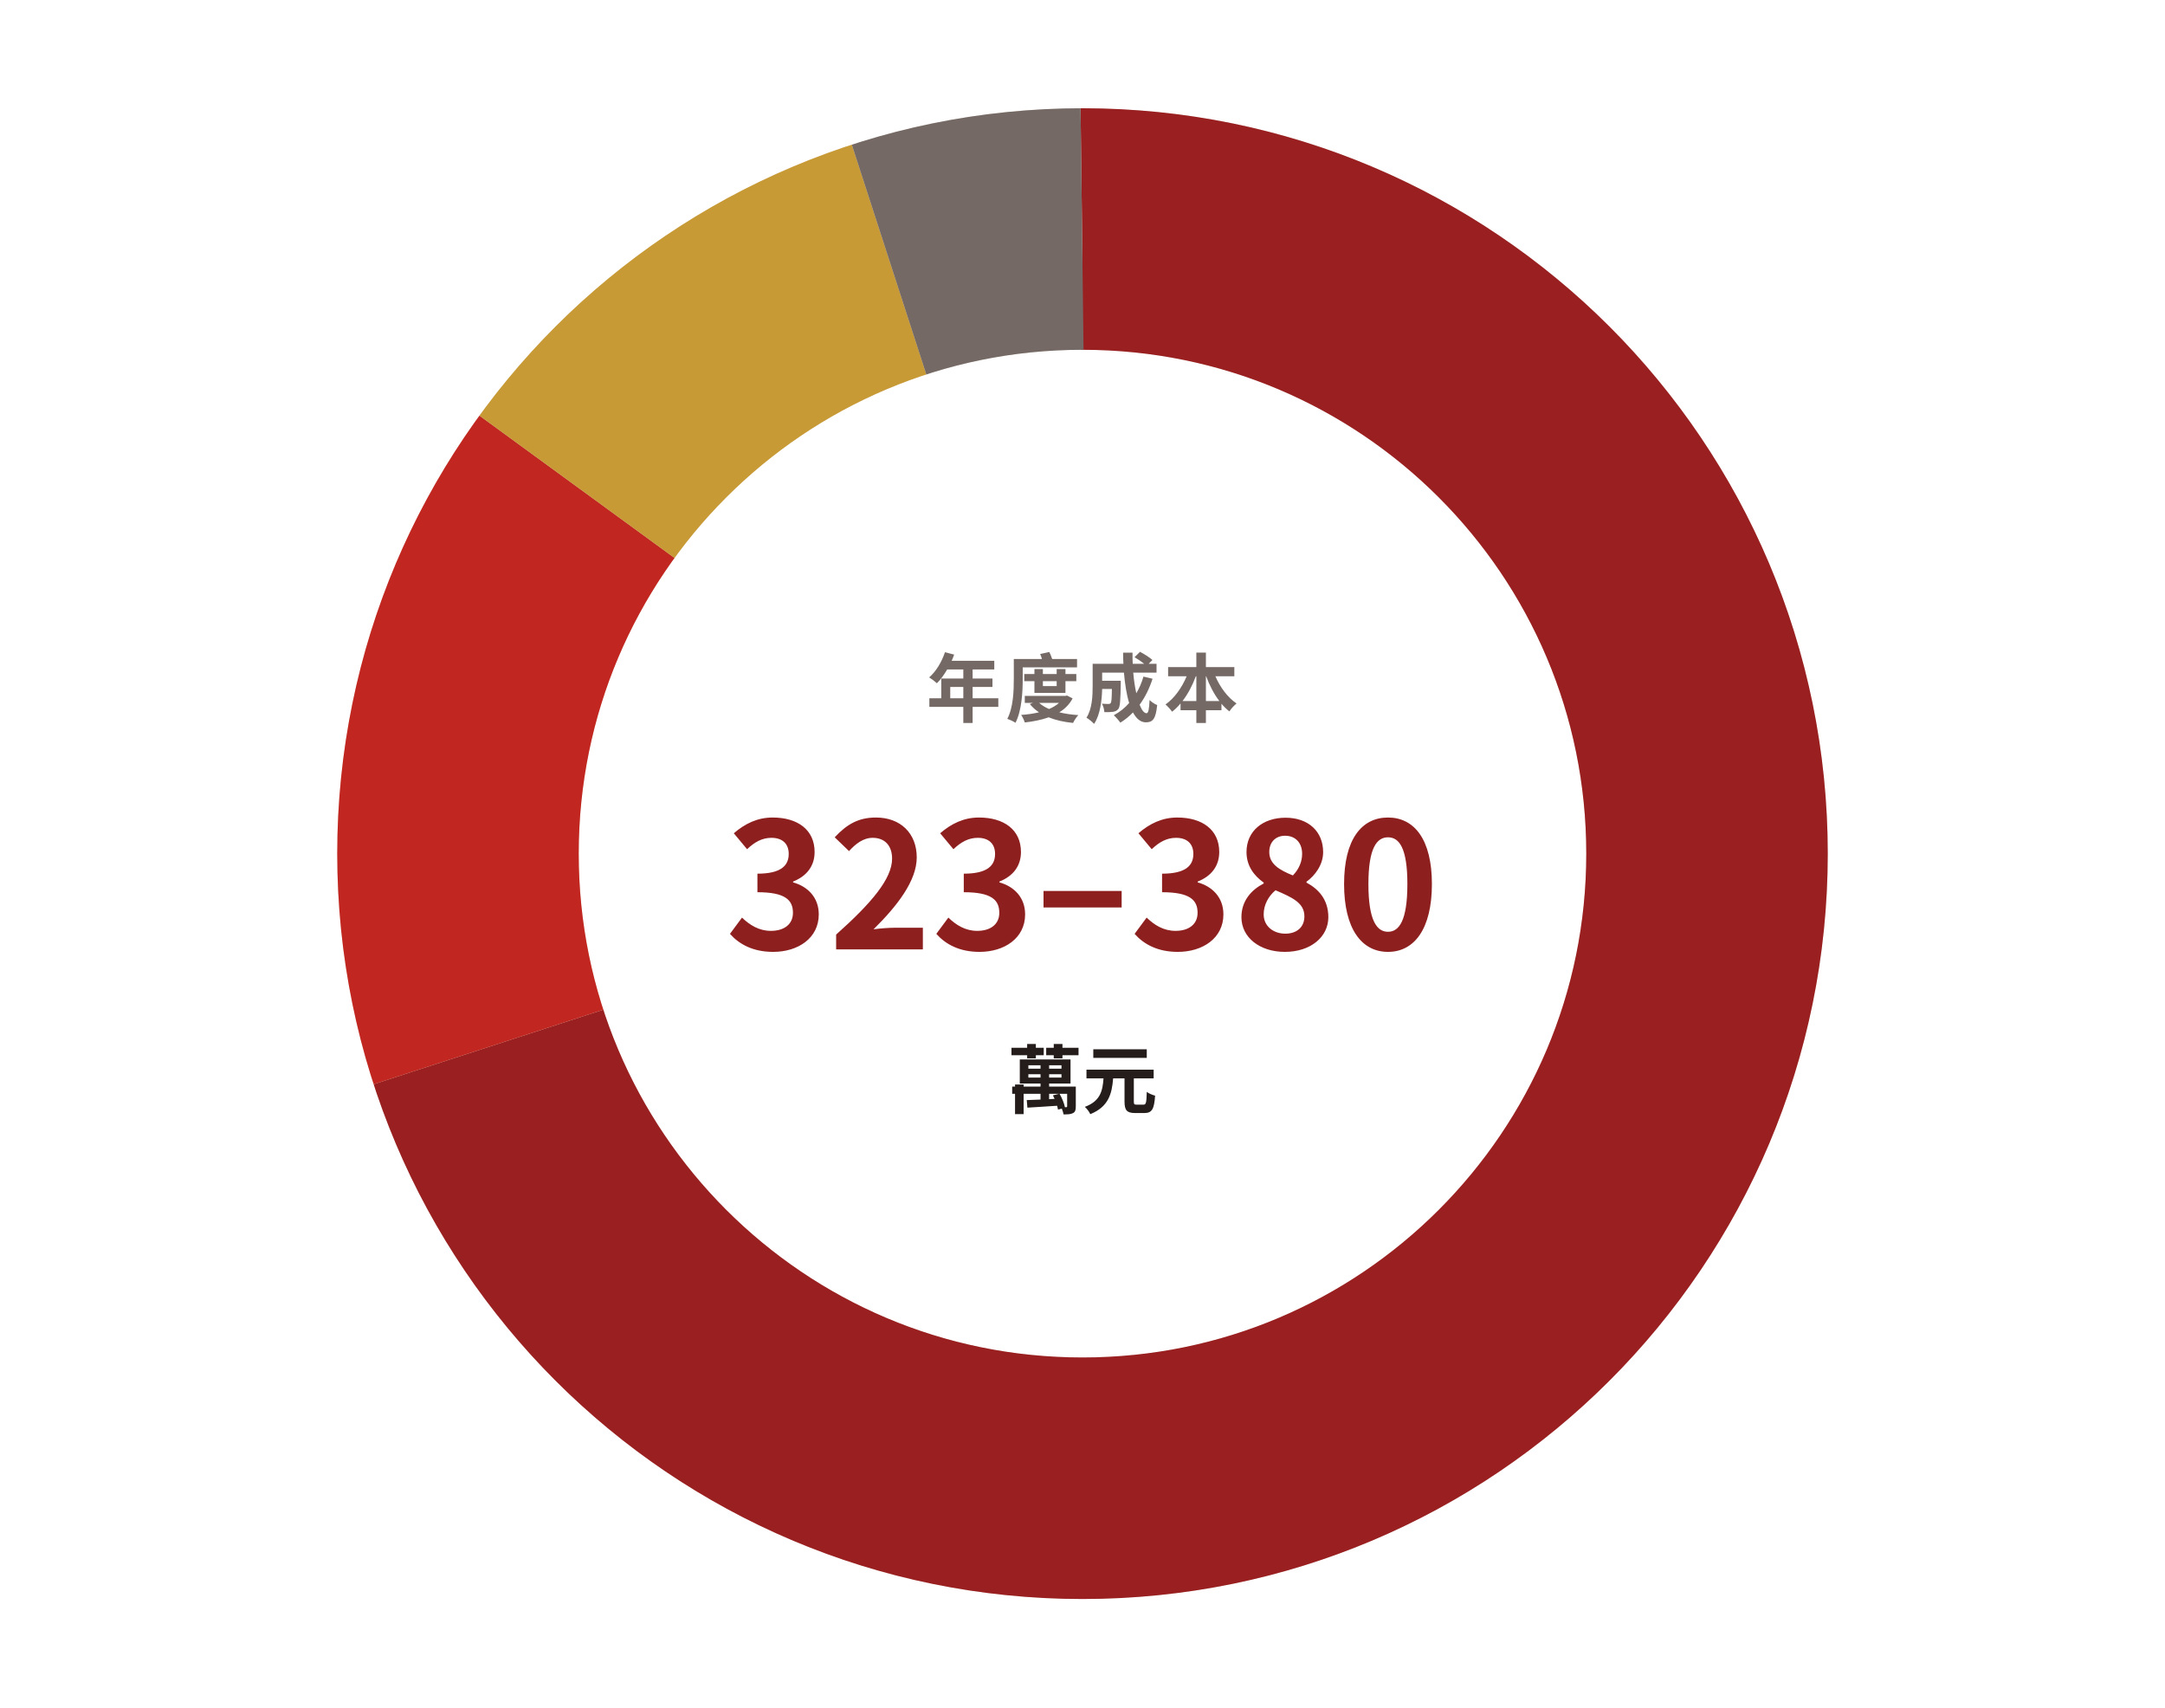
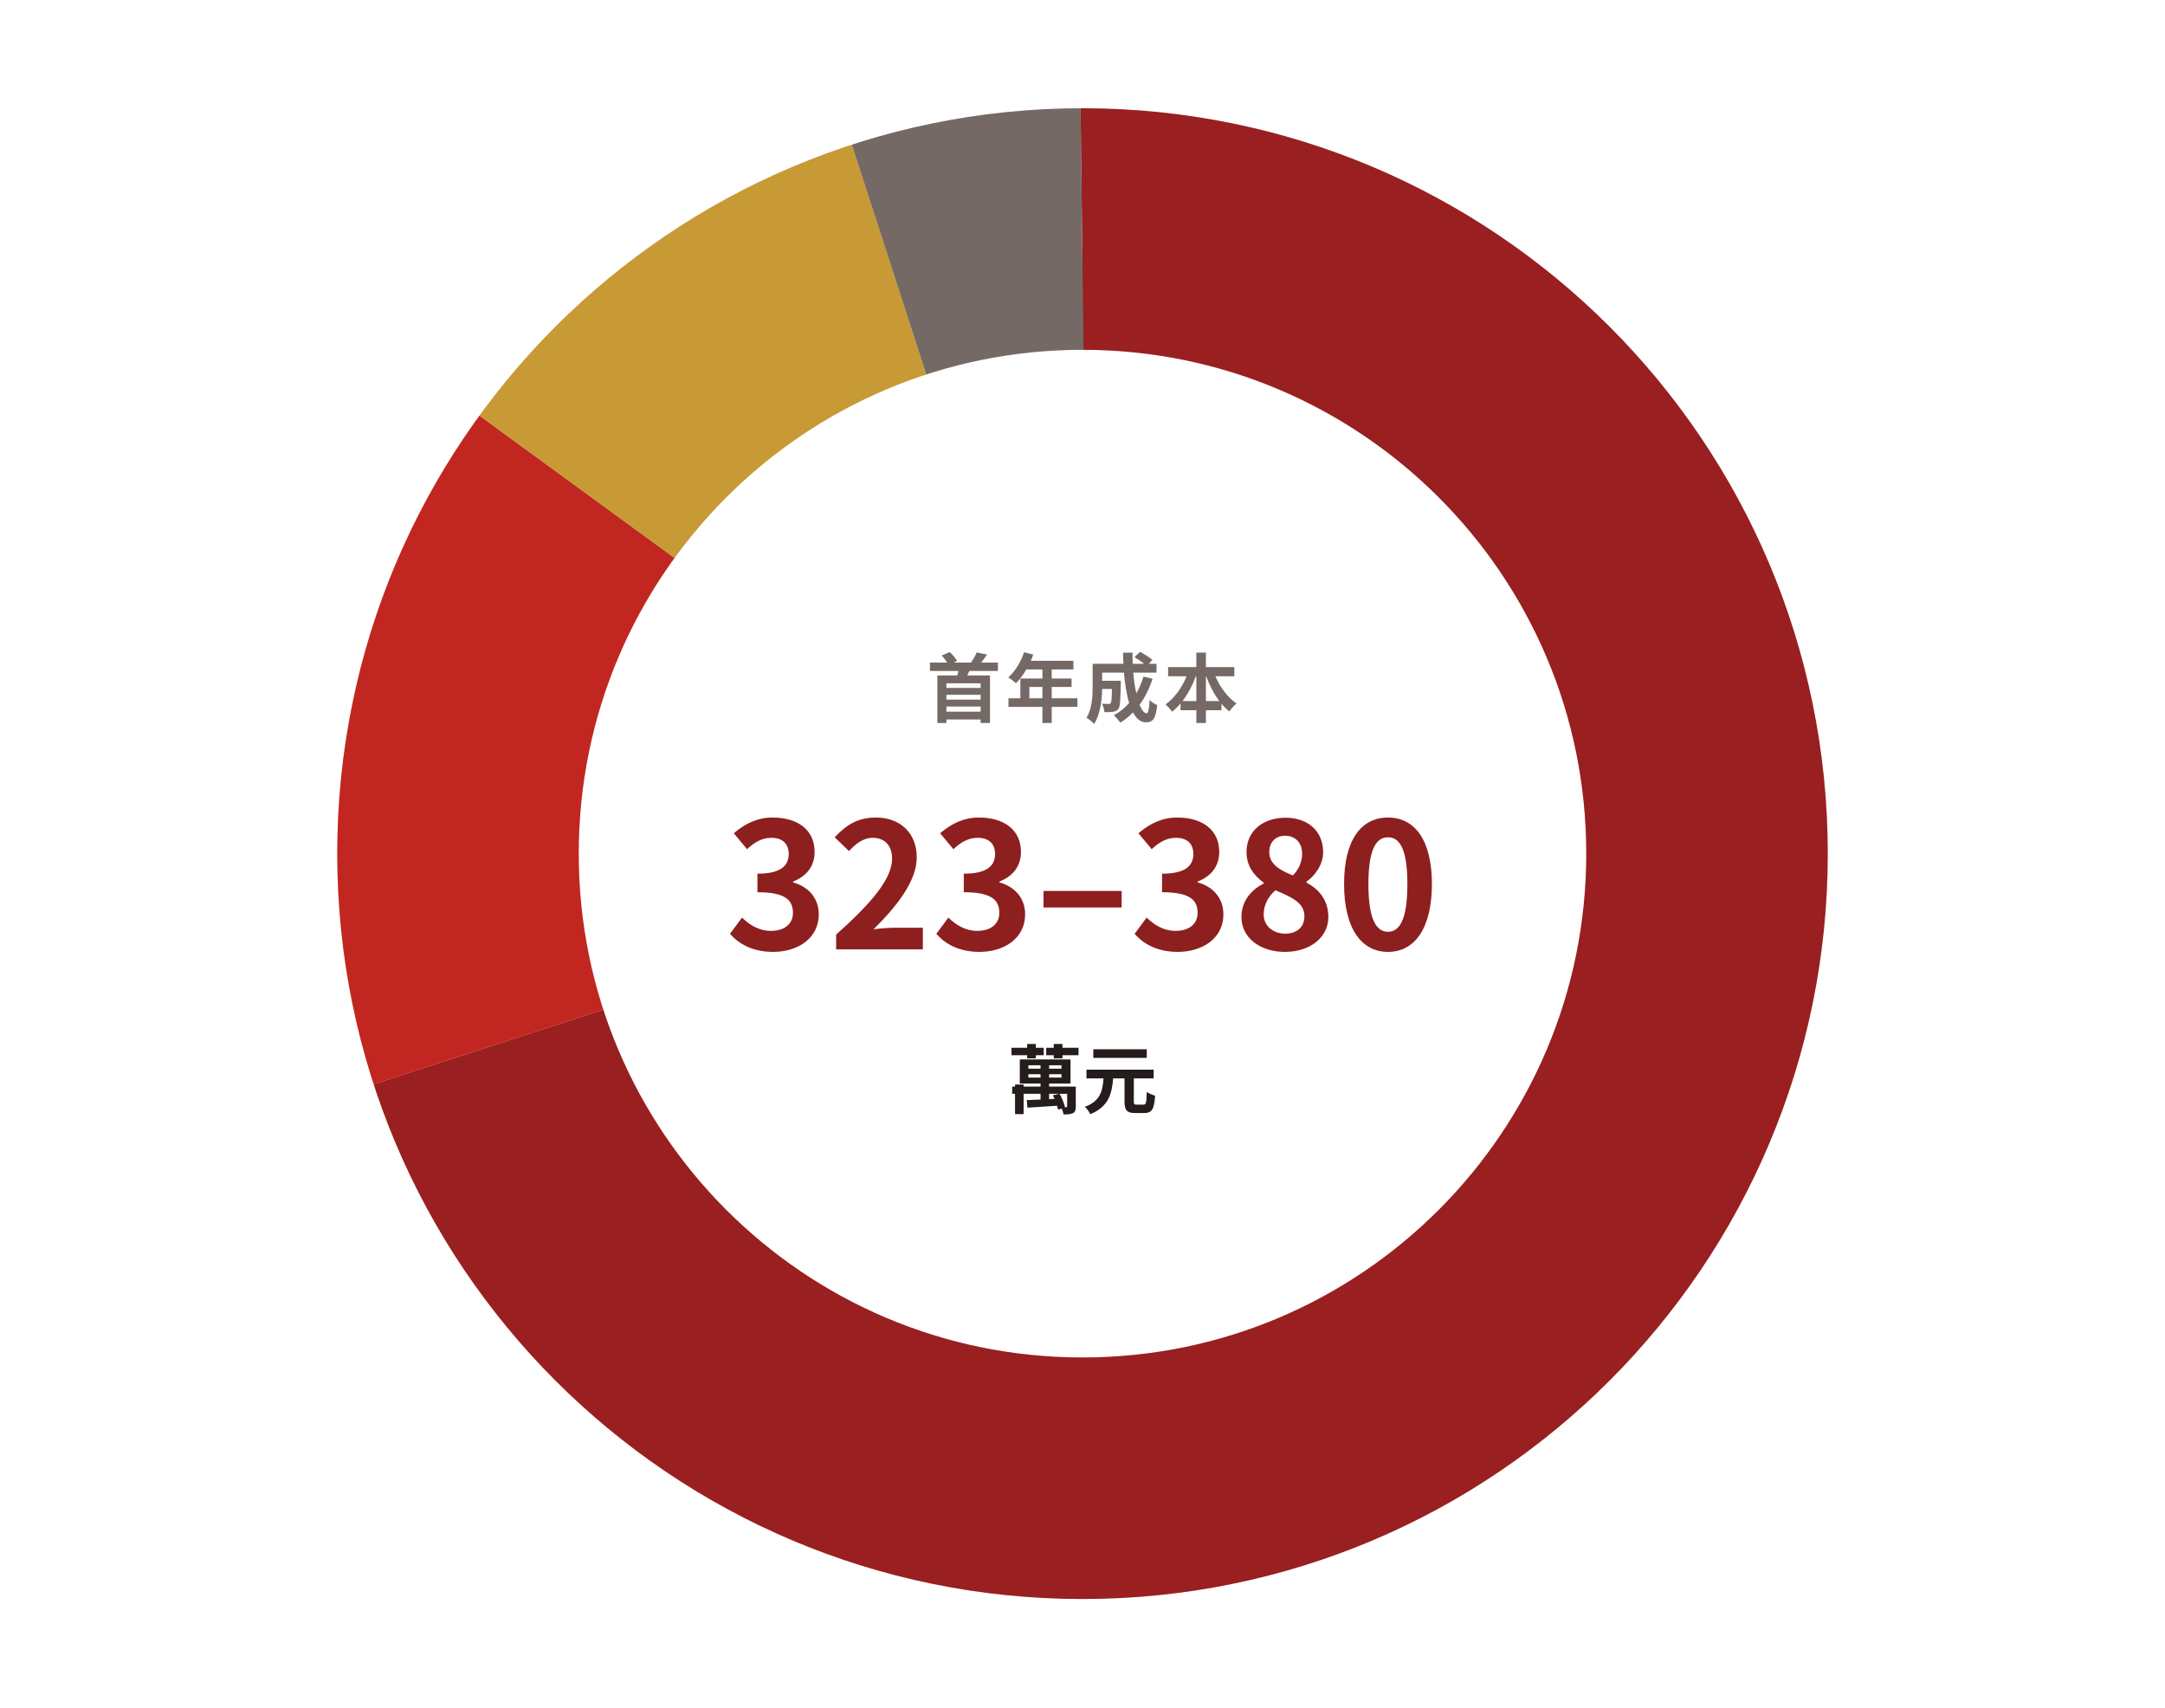
<svg xmlns="http://www.w3.org/2000/svg" width="520" height="410" viewBox="0 50 520 410">
  <style>
    text { font-family: "Noto Sans CJK TC", "PingFang TC", sans-serif; }
    .small { font-size: 18px; font-weight: 700; letter-spacing: 1px; }
    .big { font-size: 42px; font-weight: 800; }
    .label { font-size: 18px; font-weight: 600; }
  </style>
  <circle cx="260" cy="255" r="150" fill="none" stroke="#E8DED1" stroke-width="58" />
  <g transform="rotate(-90 260 255)" fill="none" stroke-width="58">
    <circle cx="260" cy="255" r="150" stroke="#991F21" stroke-dasharray="659.734 282.743" stroke-dashoffset="0" />
    <circle cx="260" cy="255" r="150" stroke="#C12720" stroke-dasharray="141.372 801.106" stroke-dashoffset="-659.734" />
    <circle cx="260" cy="255" r="150" stroke="#C89A35" stroke-dasharray="94.248 848.230" stroke-dashoffset="-801.106" />
    <circle cx="260" cy="255" r="150" stroke="#756965" stroke-dasharray="47.124 895.354" stroke-dashoffset="-895.354" />
  </g>
-   <text x="260" y="222" fill="#756965" text-anchor="middle" class="small">年度成本</text>
+   <text x="260" y="222" fill="#756965" text-anchor="middle" class="small">首年成本</text>
  <text x="260" y="278" fill="#8E1F1F" text-anchor="middle" class="big">323–380</text>
  <text x="260" y="316" fill="#251D1B" text-anchor="middle" class="label">萬元</text>
</svg>
